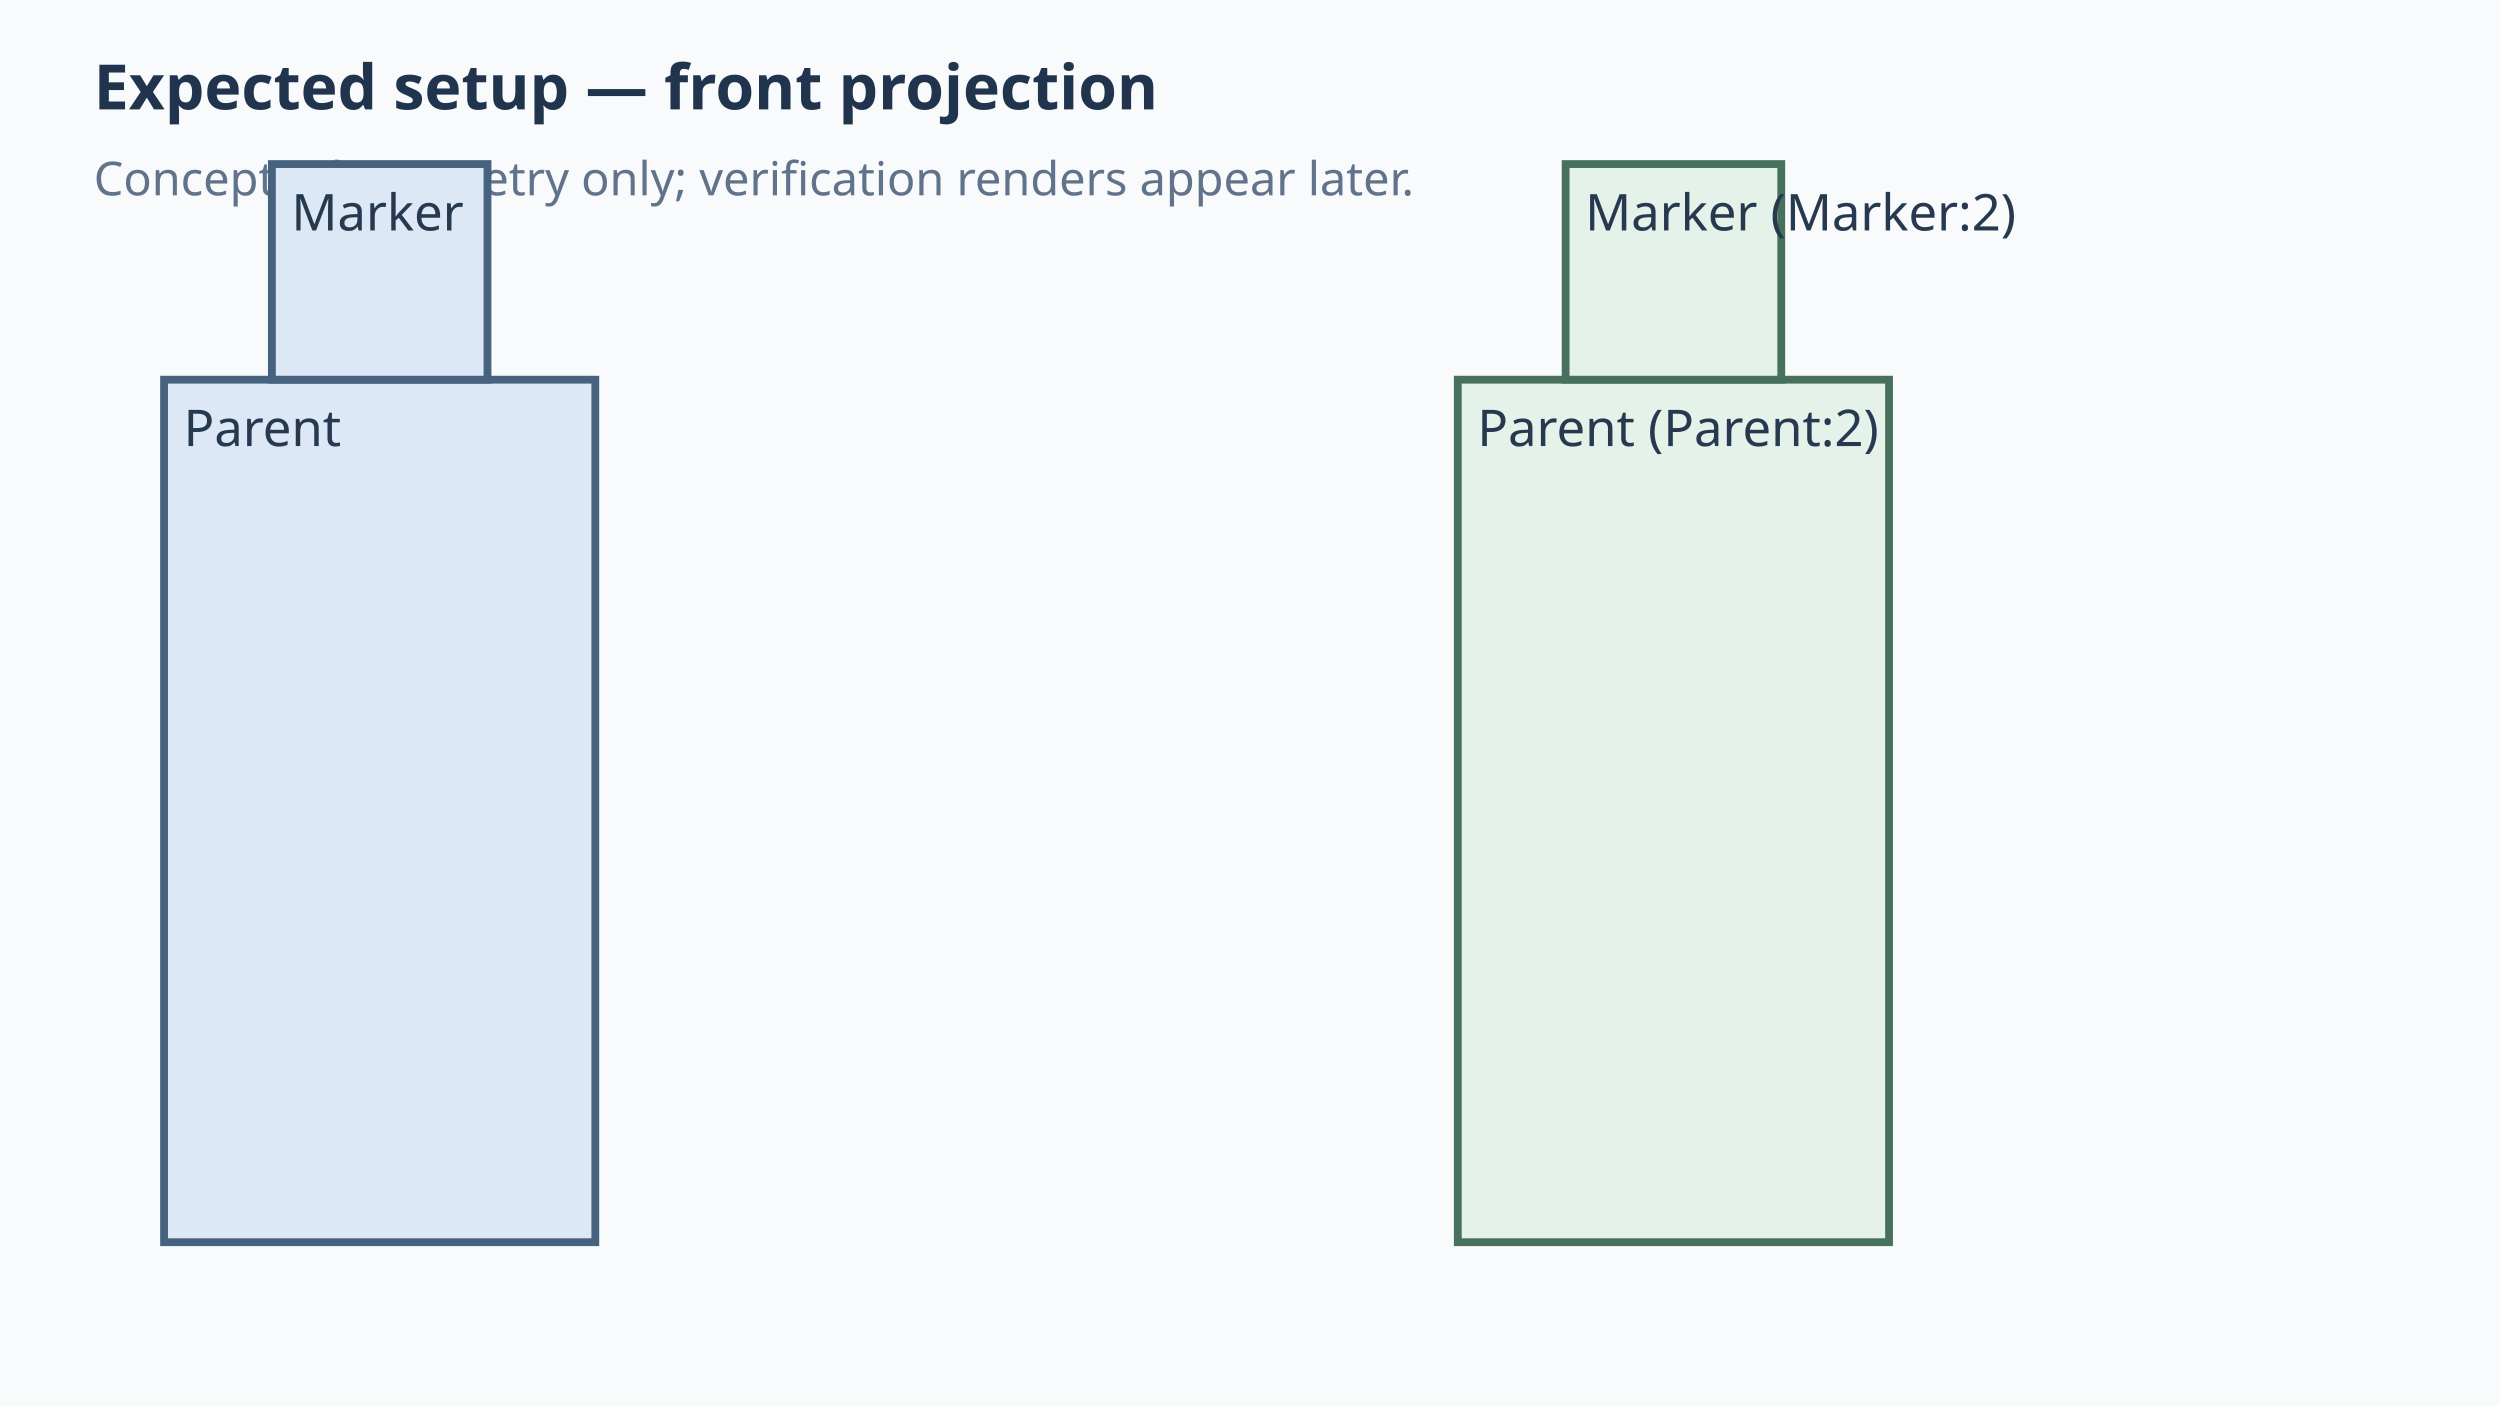
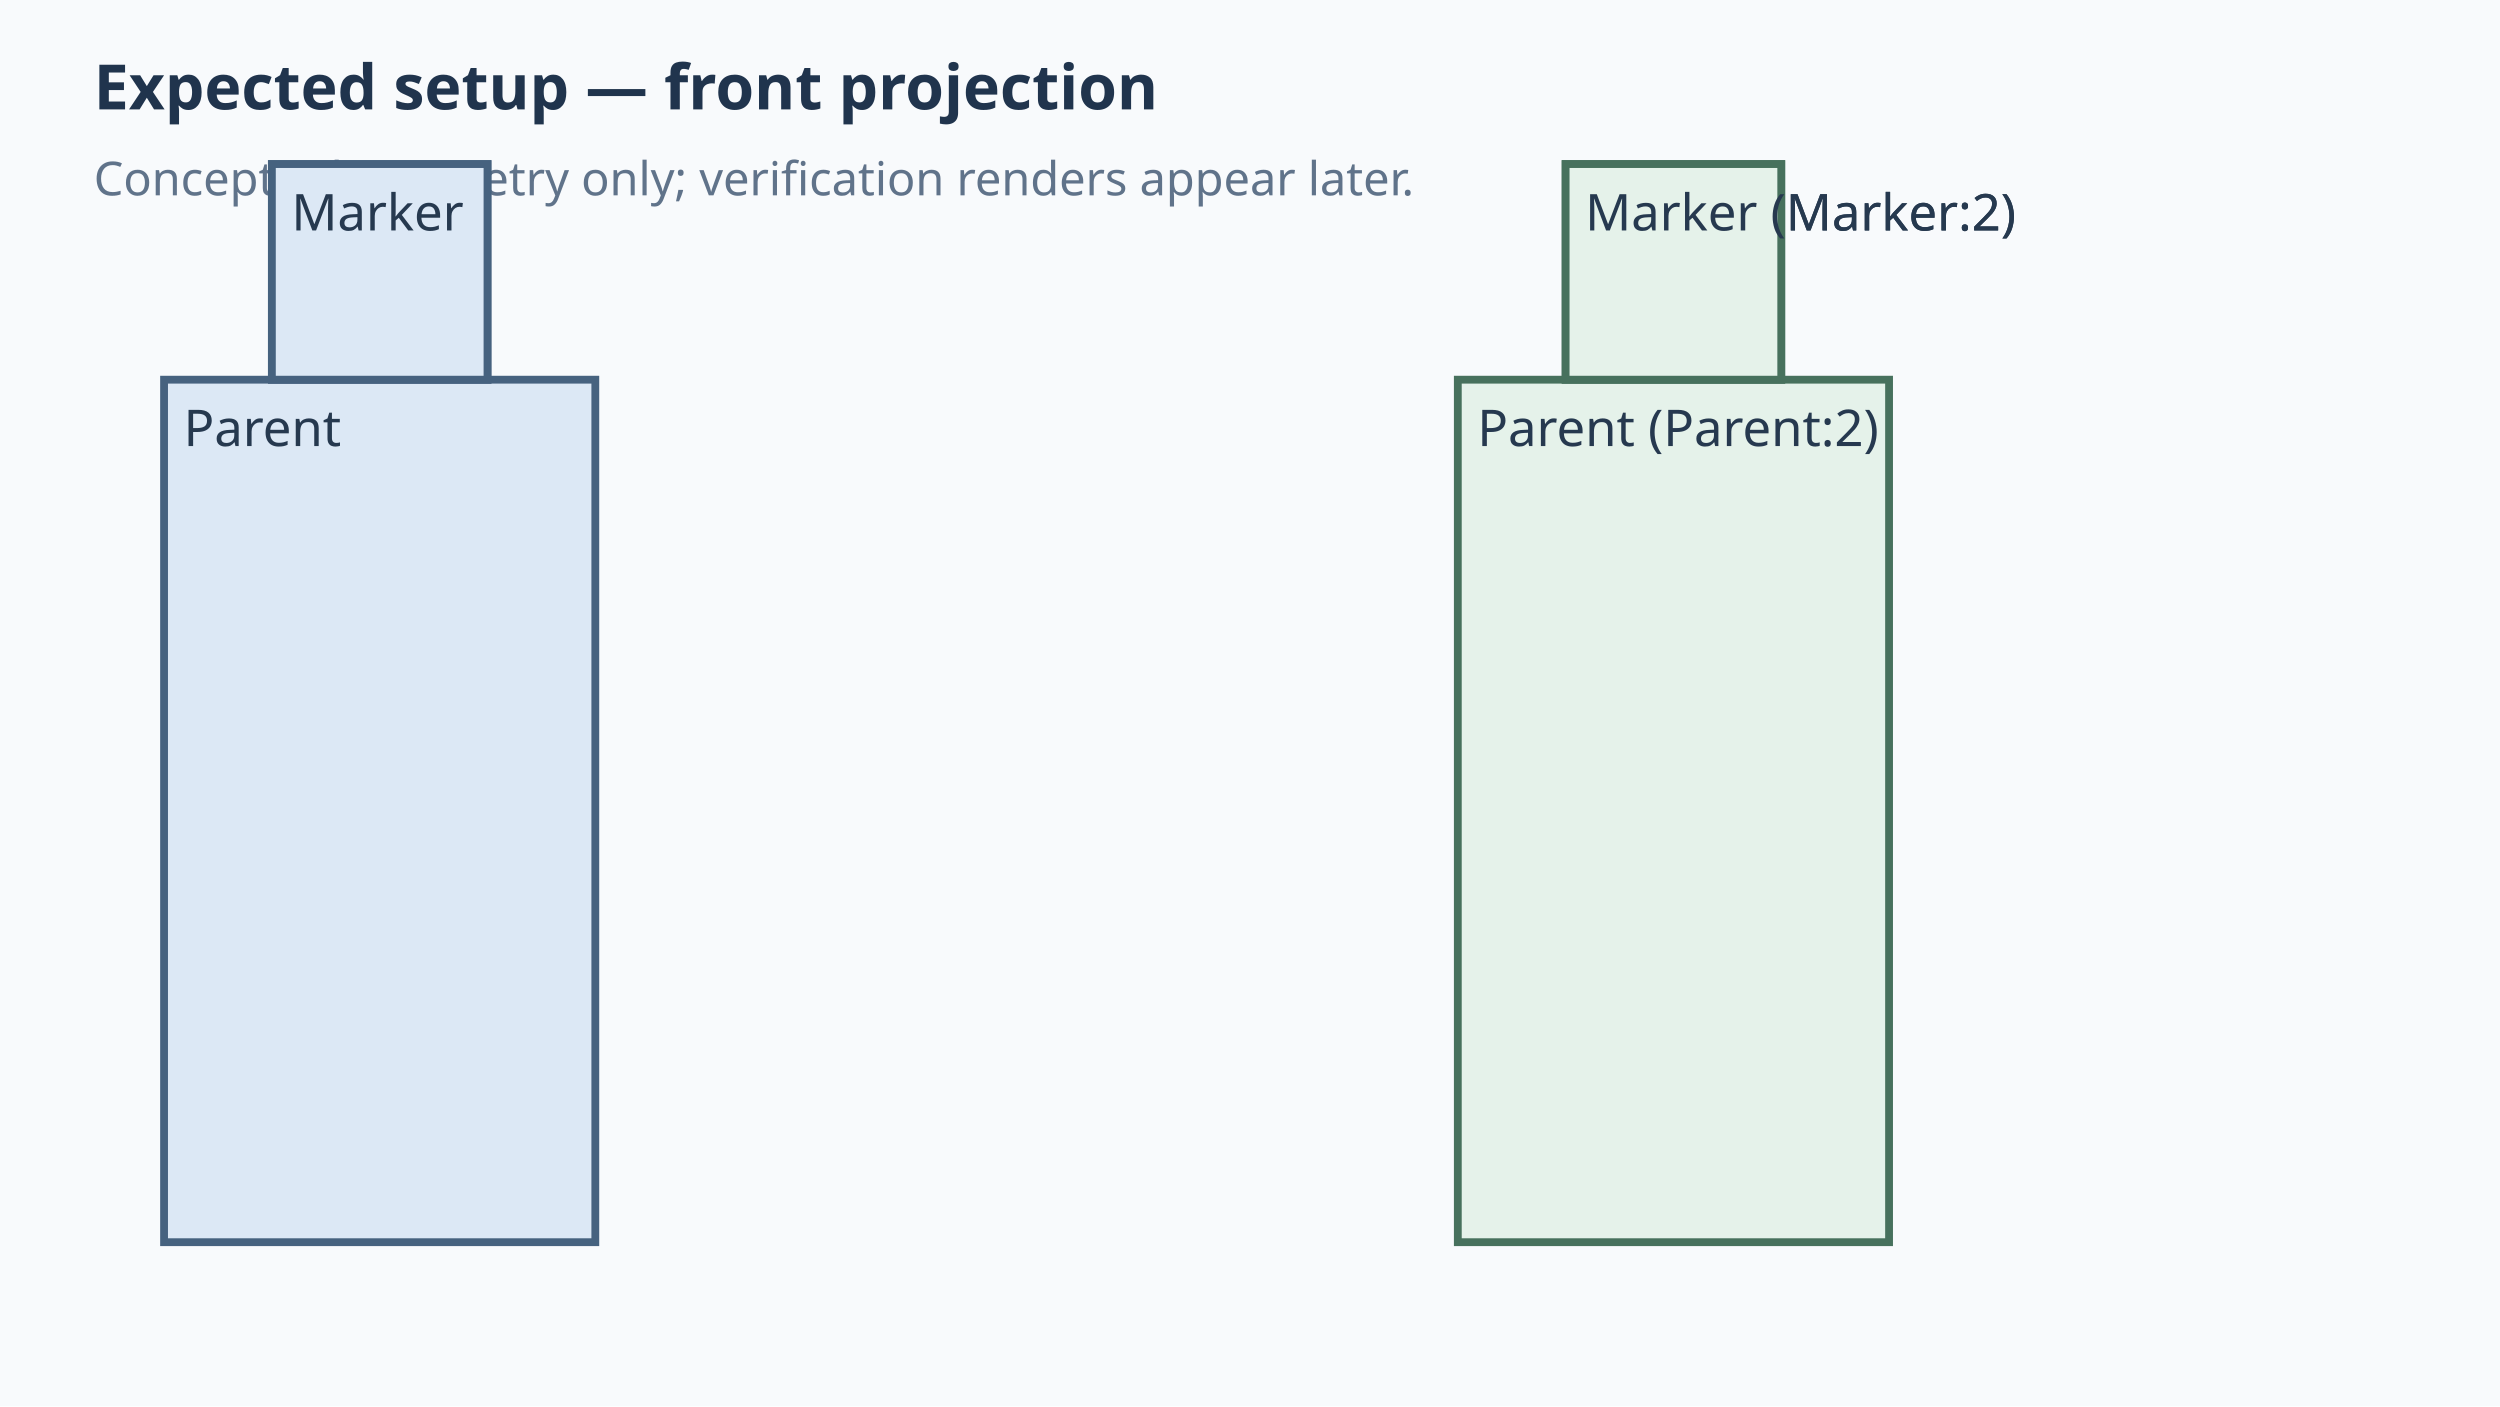
<svg xmlns="http://www.w3.org/2000/svg" viewBox="0 0 640 360" role="img" aria-label="Attachments on repeated parent occurrences expected setup schematic">
  <rect width="640" height="360" fill="#f8fafc" />
  <text x="24" y="28" font-family="system-ui,sans-serif" font-size="16" font-weight="700" fill="#20344d">Expected setup — front projection</text>
  <text x="24" y="50" font-family="system-ui,sans-serif" font-size="12" fill="#60738a">Conceptual geometry only; verification renders appear later.</text>
  <rect x="42.0" y="97.2" width="110.4" height="220.8" fill="#dce8f5" stroke="#46627f" stroke-width="2" />
  <text x="47.0" y="114.2" font-family="system-ui,sans-serif" font-size="13" fill="#26394f">Parent</text>
  <rect x="373.2" y="97.2" width="110.4" height="220.8" fill="#e5f2ea" stroke="#47715d" stroke-width="2" />
  <text x="378.2" y="114.2" font-family="system-ui,sans-serif" font-size="13" fill="#26394f">Parent (Parent:2)</text>
  <rect x="69.6" y="42.0" width="55.2" height="55.2" fill="#dce8f5" stroke="#46627f" stroke-width="2" />
  <text x="74.6" y="59.0" font-family="system-ui,sans-serif" font-size="13" fill="#26394f">Marker</text>
  <rect x="400.8" y="42.0" width="55.2" height="55.2" fill="#e5f2ea" stroke="#47715d" stroke-width="2" />
  <text x="405.8" y="59.0" font-family="system-ui,sans-serif" font-size="13" fill="#26394f">Marker (Marker:2)</text>
+   <rect x="69.6" y="42.0" width="55.2" height="55.2" fill="#dce8f5" stroke="#46627f" stroke-width="2" />
+   <text x="74.6" y="59.0" font-family="system-ui,sans-serif" font-size="13" fill="#26394f">Marker</text>
+   <rect x="400.8" y="42.0" width="55.2" height="55.2" fill="#e5f2ea" stroke="#47715d" stroke-width="2" />
+   <text x="405.8" y="59.0" font-family="system-ui,sans-serif" font-size="13" fill="#26394f">Marker (Marker:2)</text>
</svg>
